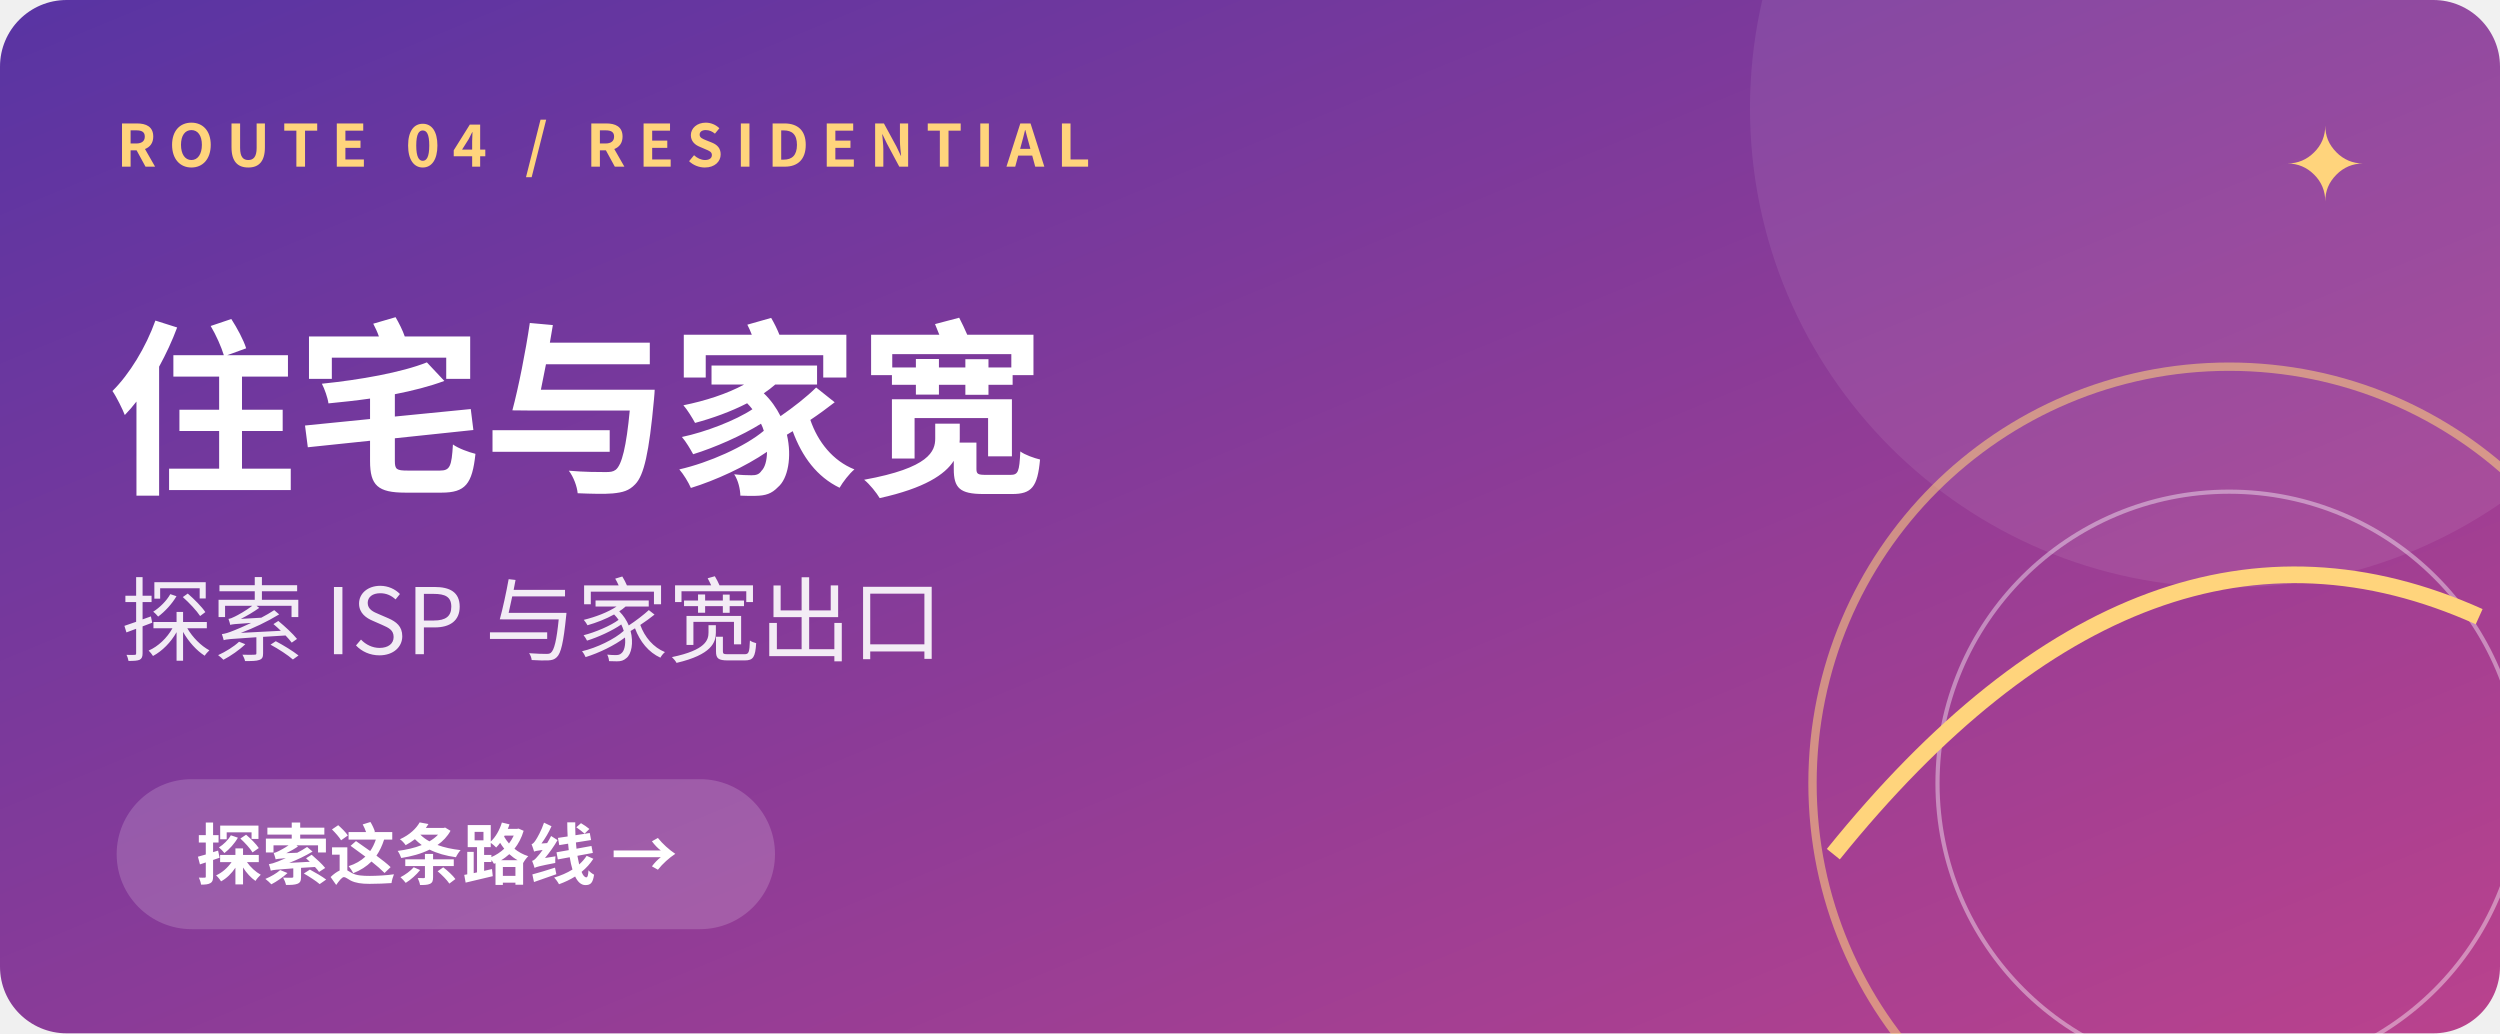
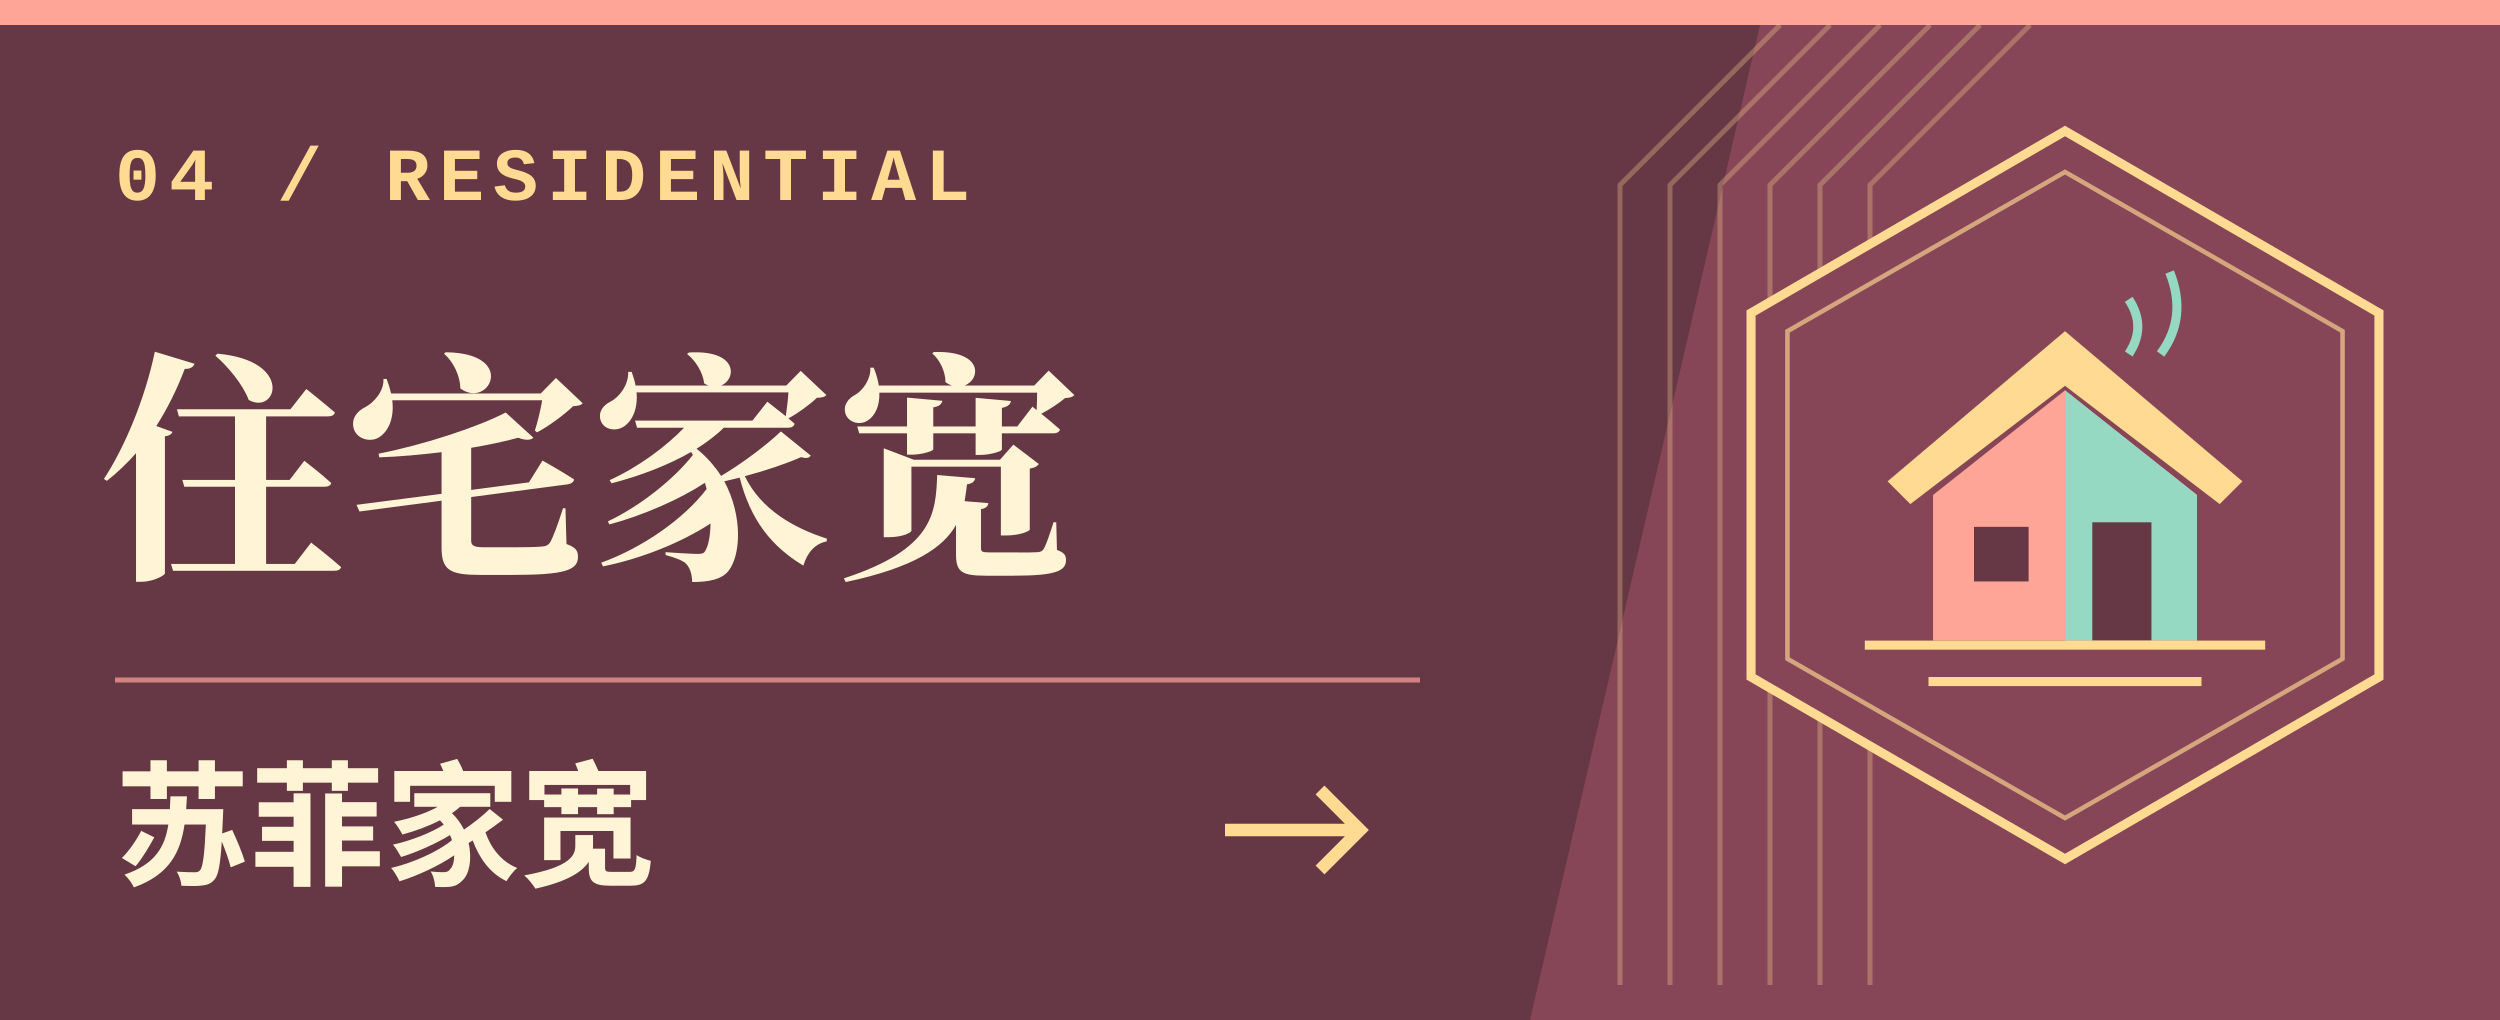
- <svg xmlns="http://www.w3.org/2000/svg" width="600" height="248" viewBox="0 0 600 248" role="img" aria-labelledby="title desc">
-   <defs>
-     <linearGradient id="g" x2="1" y2="1">
-       <stop stop-color="#5834a3" />
-       <stop offset="1" stop-color="#ba428d" />
-     </linearGradient>
-   </defs>
-   <rect width="600" height="248" rx="16" fill="url(#g)" />
-   <circle cx="535" cy="26" r="115" fill="#fff" opacity=".08" />
-   <circle cx="535" cy="188" r="100" fill="none" stroke="#ffd47c" stroke-width="2" opacity=".55" />
-   <circle cx="535" cy="188" r="70" fill="none" stroke="#fff" opacity=".4" />
-   <path d="M440 205 Q515 112 595 148" fill="none" stroke="#ffd47c" stroke-width="4" />
-   <g font-family="Microsoft YaHei,PingFang SC,Noto Sans CJK SC,sans-serif">
-     <text x="28" y="40" font-size="14" letter-spacing="3" font-weight="700" fill="#ffd47c">ROUTE 04 / RESIDENTIAL</text>
-     <text x="26" y="115" font-size="45" font-weight="900" fill="#fff">住宅与家宽</text>
-     <text x="29" y="157" font-size="22" fill="#fff" opacity=".9">探索 ISP 与家宽出口</text>
-     <rect x="28" y="187" width="158" height="36" rx="18" fill="#fff" opacity=".17" />
-     <text x="47" y="211" font-size="16" font-weight="700" fill="#fff">探索这条路线  →</text>
-     <text x="548" y="48" font-size="24" fill="#ffd47c">✦</text>
+ <svg xmlns="http://www.w3.org/2000/svg" viewBox="0 0 500 204" width="500" height="204" role="img" aria-labelledby="title desc">
+   <rect x="0" y="0" width="500" height="204" fill="#663744" />
+   <rect x="0" y="0" width="500" height="5" fill="#ffa598" />
+   <path d="M352 5h148v199H306Z" fill="#874657" />
+   <path d="M356 5l-32 32v160 M366 5l-32 32v160 M376 5l-32 32v160 M386 5l-32 32v160 M396 5l-32 32v160 M406 5l-32 32v160" fill="none" stroke="#ffda92" stroke-width="1" opacity=".30" />
+   <g transform="translate(413 99) scale(0.91)">
+     <path d="M0-80L69-40v80L0 80l-69-40v-80Z" fill="#874657" stroke="#ffda92" stroke-width="2" />
+     <path d="M0-71l61 35v72L0 71l-61-35v-72Z" fill="none" stroke="#ffda92" stroke-width="1" opacity=".65" />
+     <path d="M-39-3L0-36l39 33-5 5L0-24-34 2Z" fill="#ffda92" />
+     <path d="M-29 0L0-23 29 0v32h-58Z" fill="#ffa598" />
+     <path d="M0-23l29 23v32H0Z" fill="#96d9c2" />
+     <rect x="-20" y="7" width="12" height="12" fill="#663744" />
+     <rect x="6" y="6" width="13" height="26" fill="#663744" />
+     <path d="M-44 33h88m-74 8h60" fill="none" stroke="#ffda92" stroke-width="2" />
+     <path d="M14-31q4-6 0-12m7 12q6-8 2-18" fill="none" stroke="#96d9c2" stroke-width="2" />
  </g>
+   <text x="23" y="40" fill="#ffda92" font-family="Consolas,'Liberation Mono',monospace" font-size="15" font-weight="700" letter-spacing="1.8">04   /   RESIDENTIAL</text>
+   <text x="20" y="112" fill="#fff4d6" font-family="Georgia,'Noto Serif CJK SC','Songti SC',SimSun,serif" font-size="49" font-weight="800">住宅家宽</text>
+   <path d="M23 136h261" fill="none" stroke="#ffa598" stroke-width="1" opacity=".70" />
+   <text x="23" y="175" fill="#fff4d6" font-family="'Microsoft YaHei','PingFang SC','Noto Sans CJK SC',sans-serif" font-size="27" font-weight="700">苏菲家宽</text>
+   <path d="M245 166h27m-8-8 8 8-8 8" fill="none" stroke="#ffda92" stroke-width="2.5" />
</svg>
